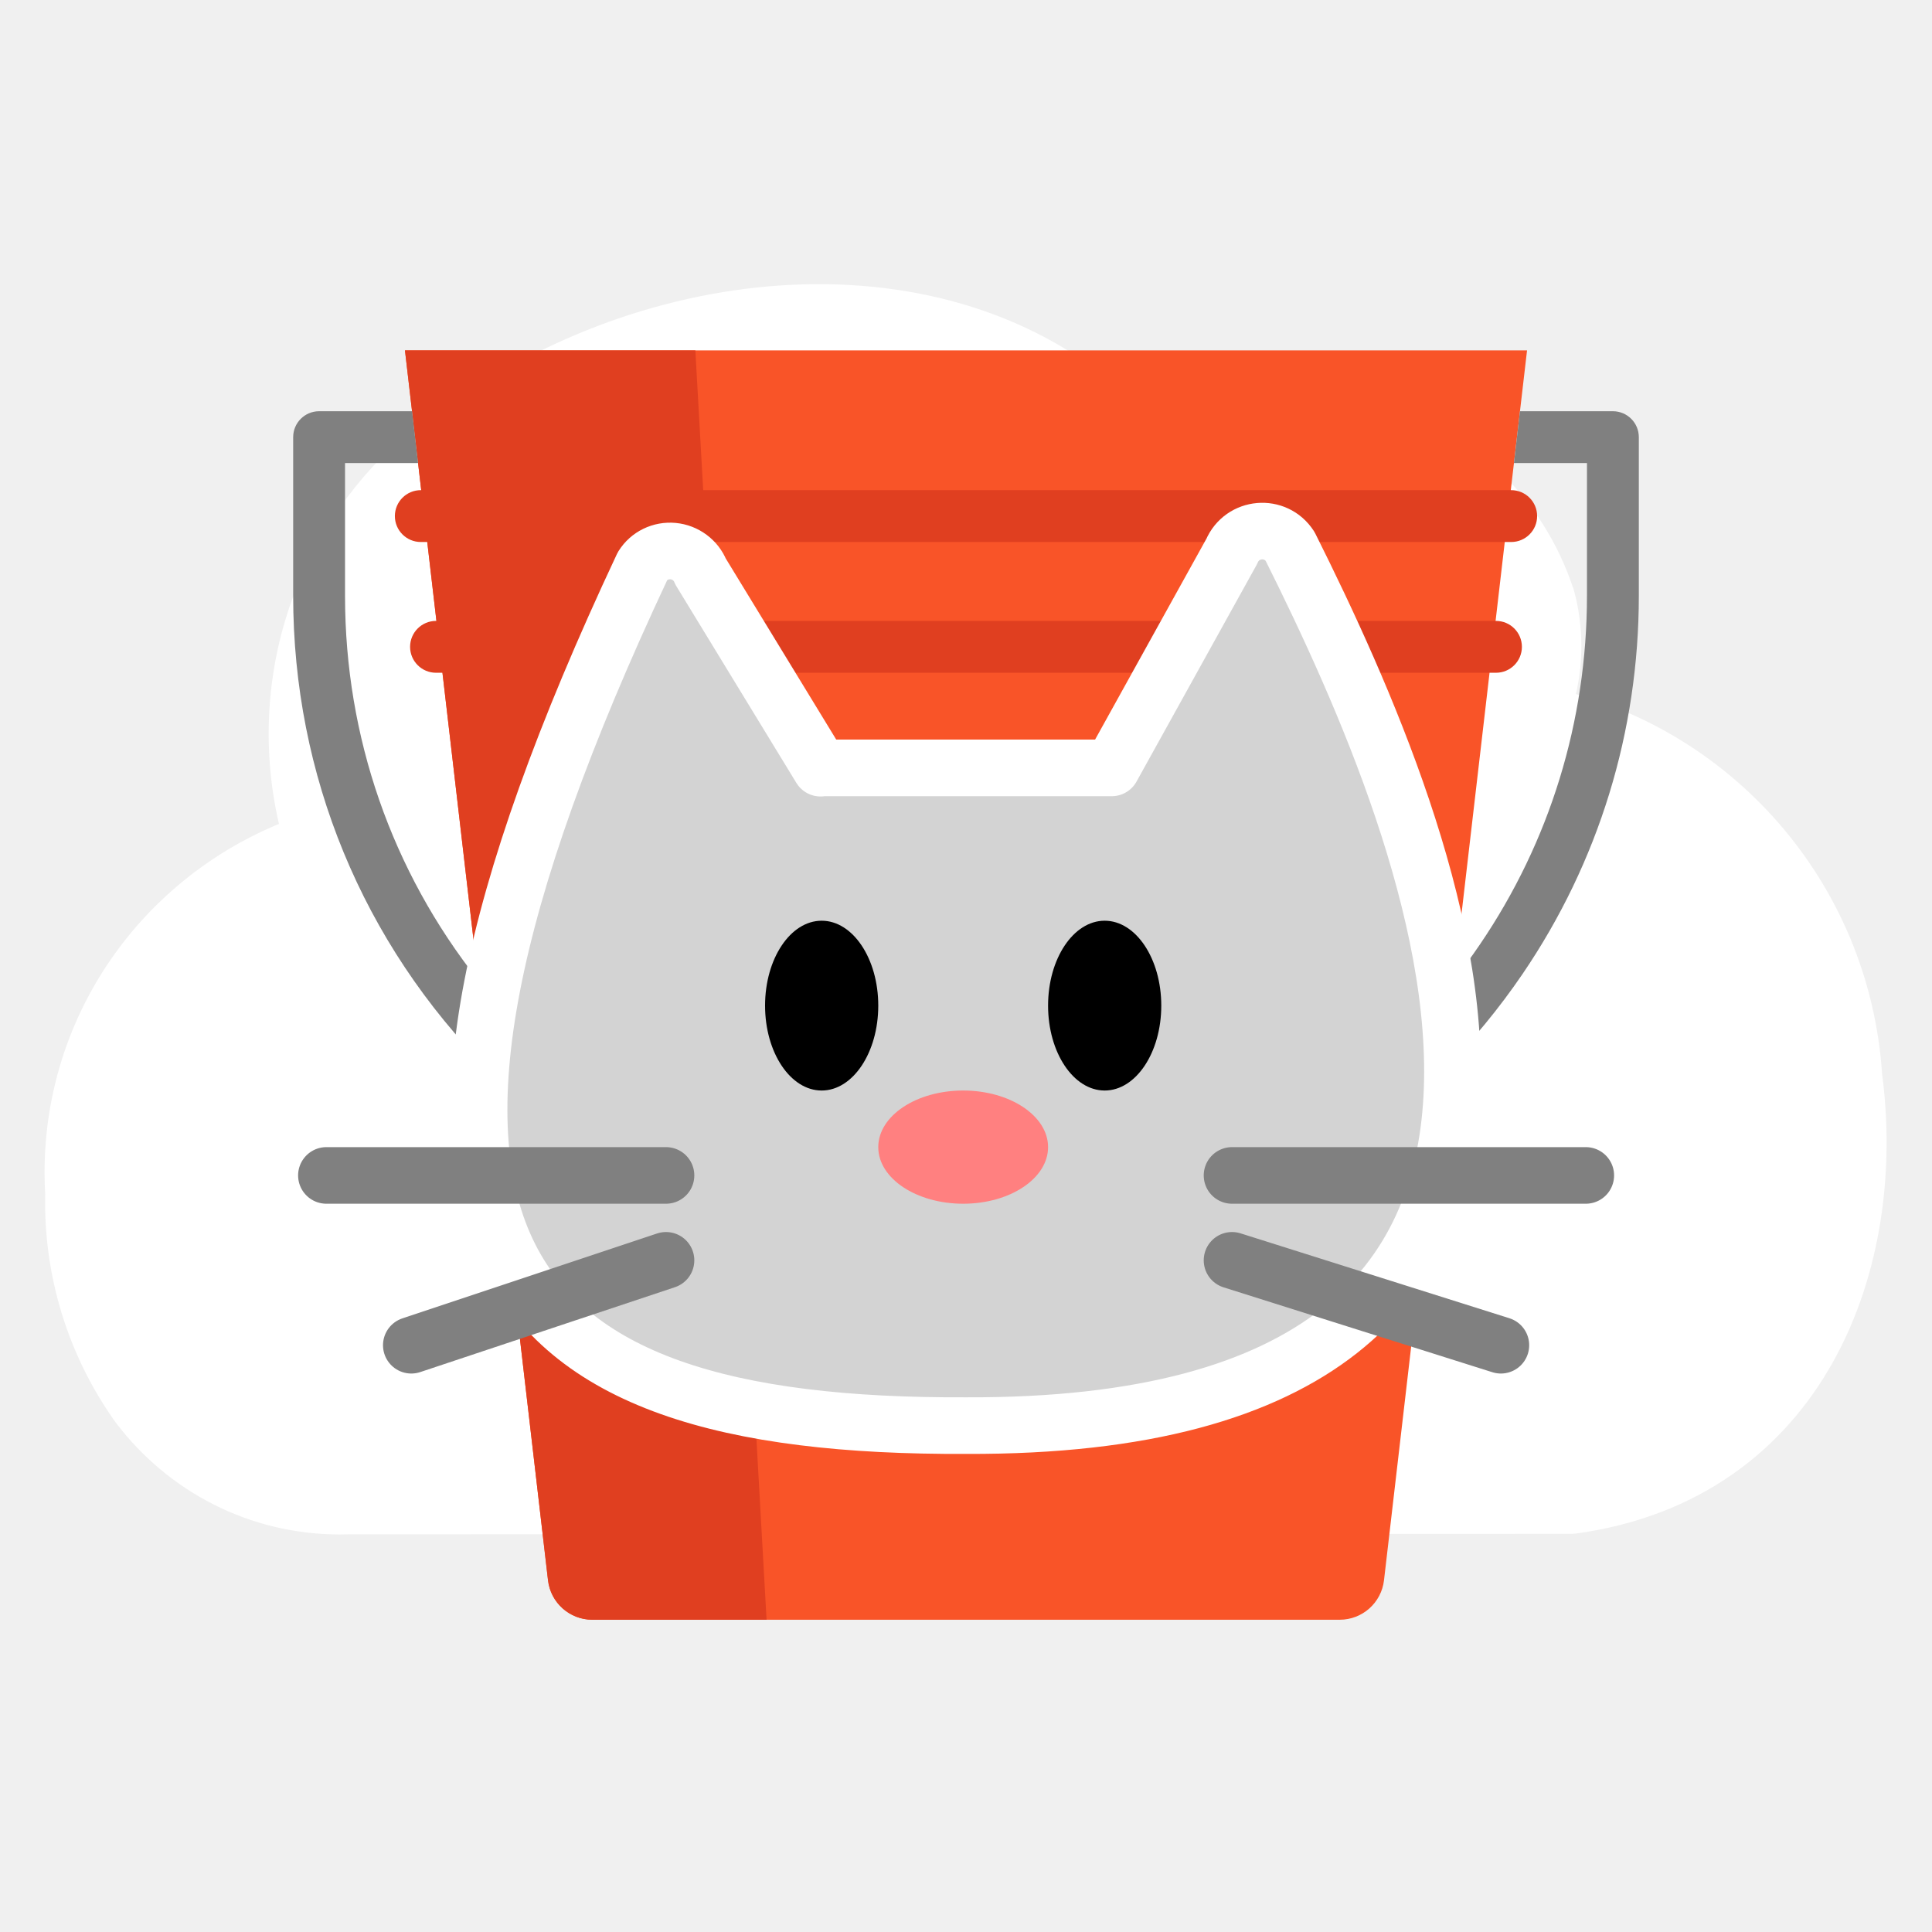
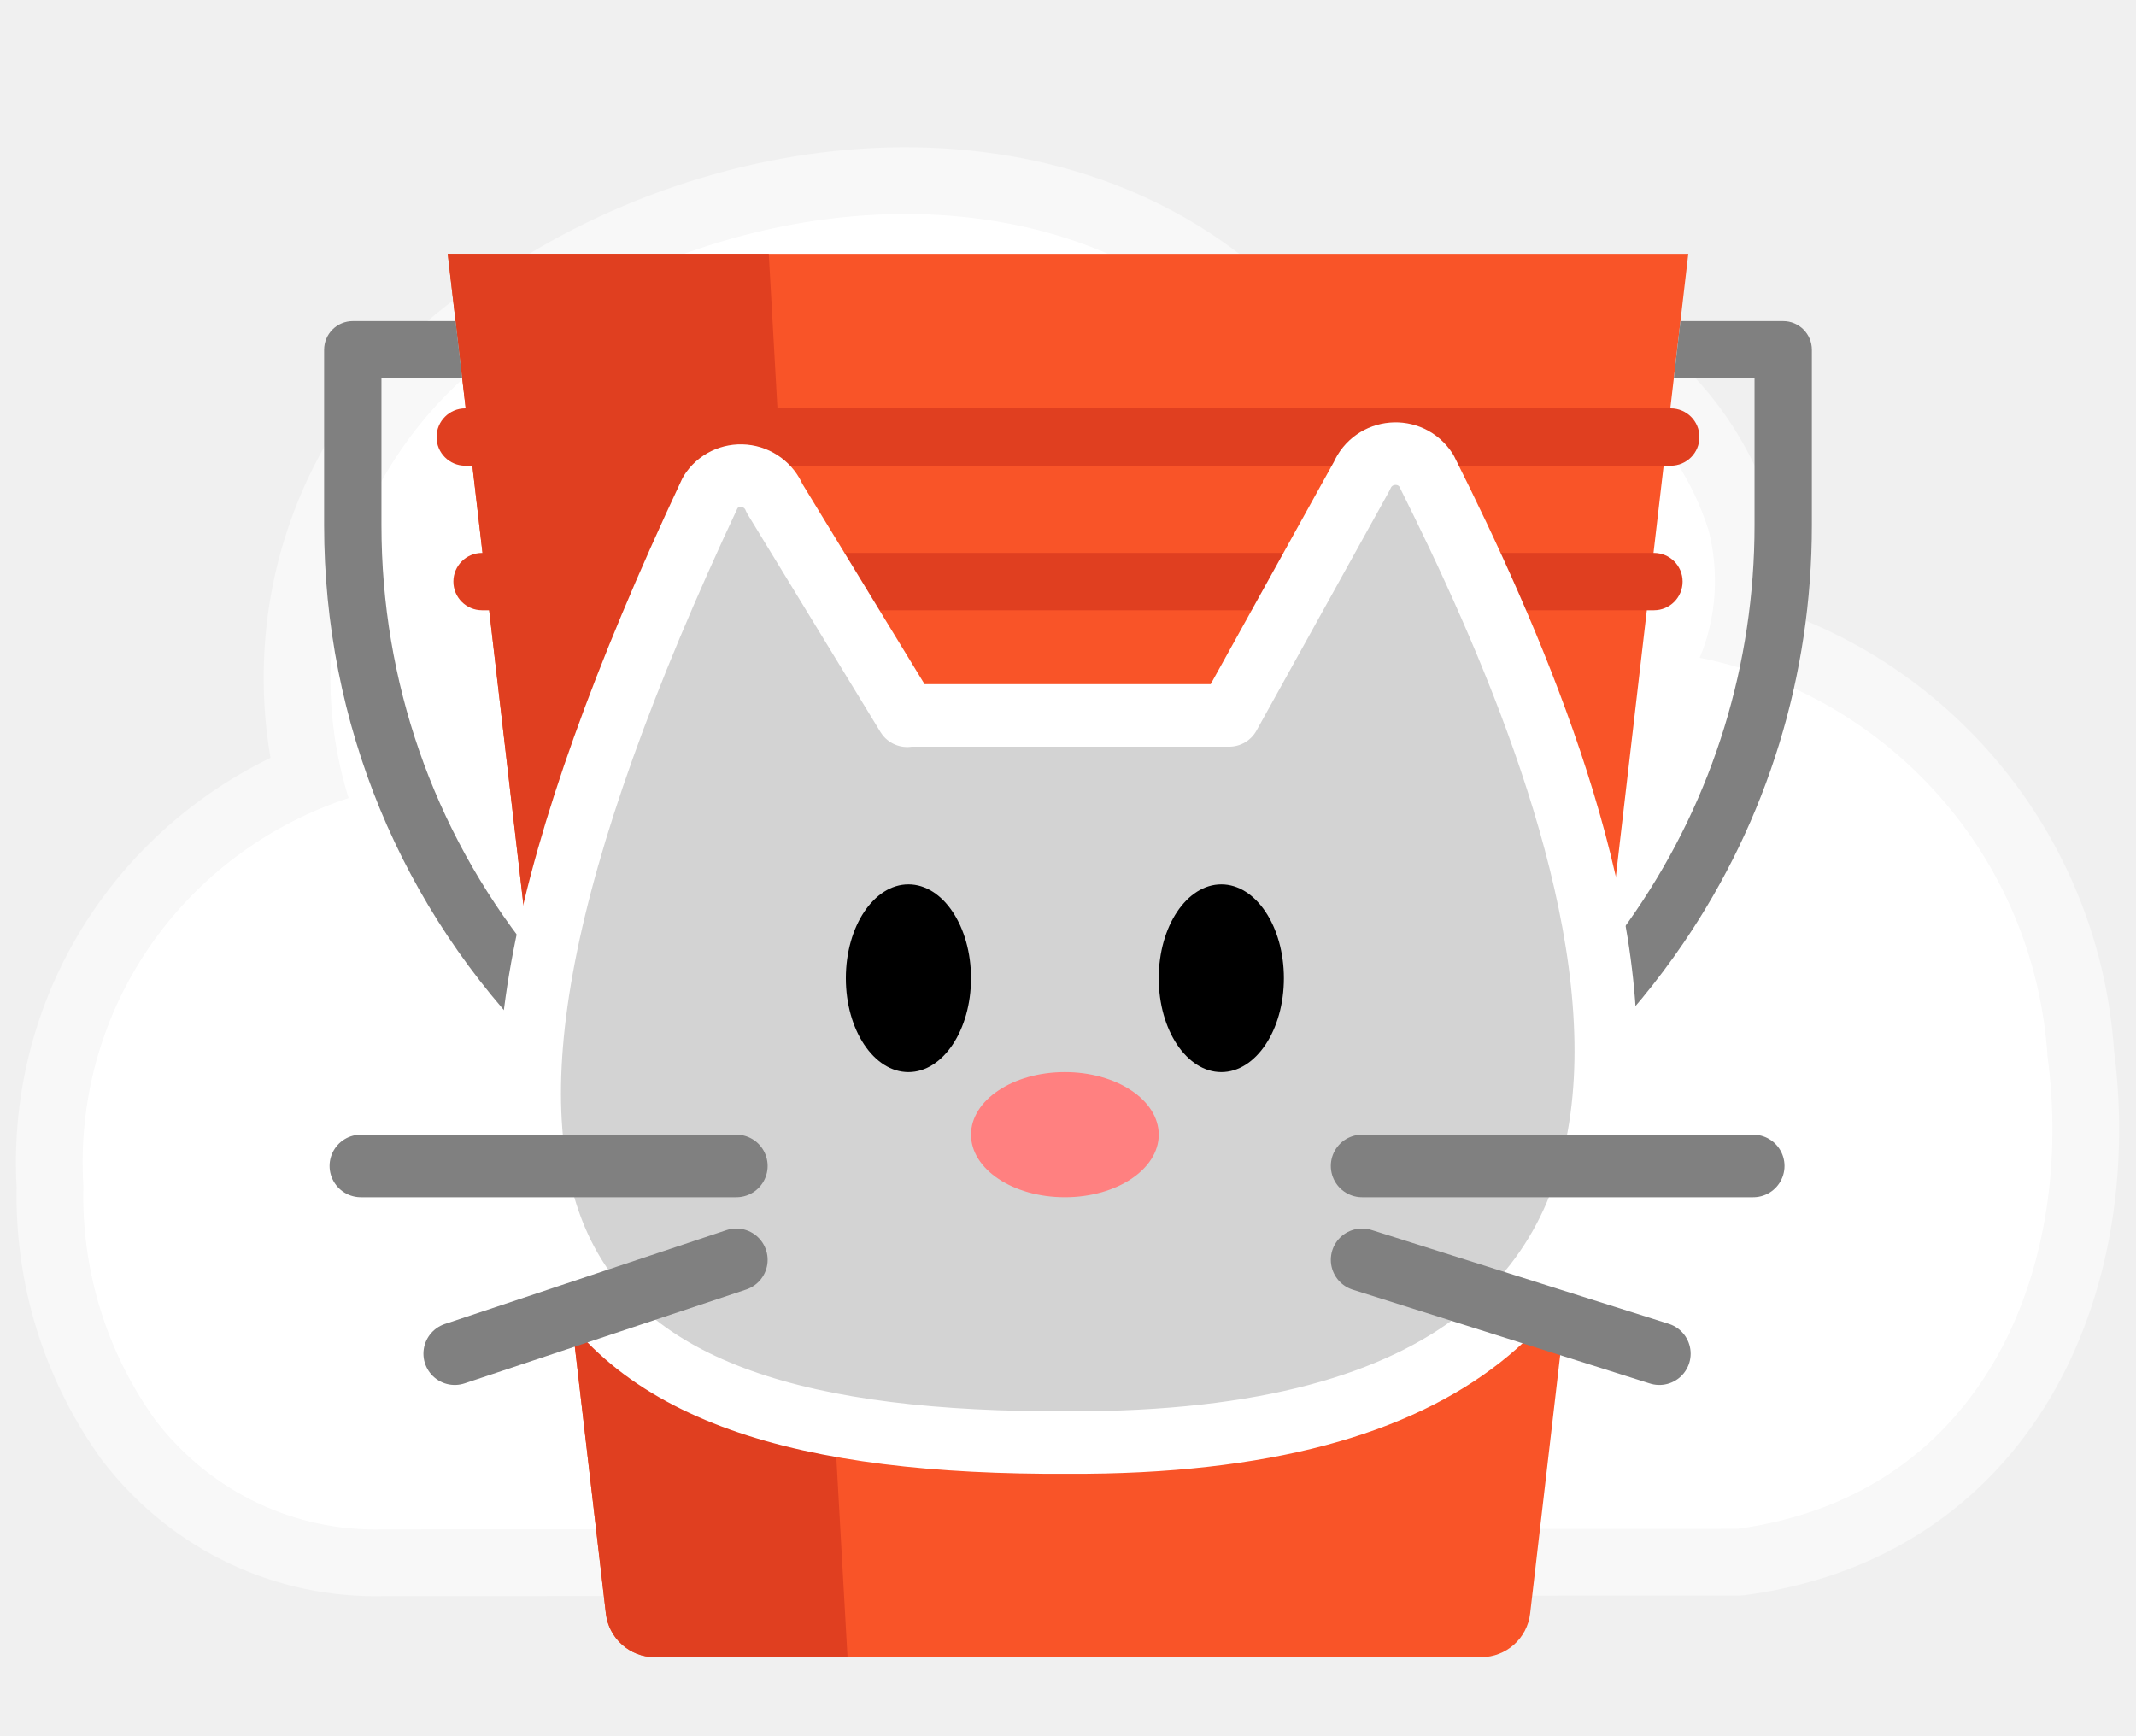
- <svg xmlns="http://www.w3.org/2000/svg" viewBox="0 0 512 512">
+ <svg xmlns="http://www.w3.org/2000/svg" viewBox="0 32 512 416">
  <defs>
    <style>
			#cloud {
				fill: white;
- 				stroke: white;
+ 				stroke: rgba(255, 255, 255, 0.5);
+ 				stroke-width: 2;
				stroke-linejoin: round;
			}

			#kitty #head {
				stroke: white;
				stroke-width: 20;
				stroke-linecap: round;
				stroke-linejoin: round;
				fill: lightgrey;
			}

			#kitty #mouth, 
			#kitty #whiskers {
				stroke-width: 20;
				stroke-linecap: round;
			}

			#kitty #eyes-open {
				fill: black;
			}

			#kitty #eyes-closed {
				stroke: black;
				stroke-width: 25;
				stroke-linecap: round;
			}

			#kitty #nose {
				fill: hsl(0, 100%, 75%);
			}

			#kitty #mouth, 
			#kitty #whiskers {
				stroke: grey;
			}
		</style>
  </defs>
-   <rect width="512" height="512" fill="hsl(0, 75%, 66%)" style="display:none" />
  <g id="cloud" transform="translate(0, -15) scale(16)">
    <path d="M30.674 18.75c-0.201-2.96-2.352-5.364-5.169-5.949l-0.042-0.007c0.145-0.341 0.229-0.738 0.229-1.154 0-0.277-0.037-0.545-0.107-0.8l0.005 0.021c-0.451-1.39-1.572-2.445-2.971-2.796l-0.029-0.006c-0.35-0.104-0.753-0.164-1.17-0.164-0.882 0-1.701 0.268-2.381 0.726l0.015-0.010c-2.518-3.16-7.254-3.052-10.655-0.988-2.056 0.998-3.449 3.071-3.449 5.469 0 0.643 0.1 1.263 0.286 1.845l-0.012-0.043c-2.332 0.765-3.986 2.922-3.986 5.466 0 0.124 0.004 0.248 0.012 0.37l-0.001-0.017c-0.001 0.040-0.002 0.086-0.002 0.133 0 1.261 0.403 2.428 1.088 3.378l-0.012-0.017c0.764 1.004 1.959 1.646 3.305 1.646 0.043 0 0.086-0.001 0.129-0.002l-0.006 0 20.28-0.008c3.783-0.518 5.059-4.041 4.641-7.094z" />
  </g>
  <g id="bucket" transform="translate(256, 256) scale(0.75) translate(0, -25) translate(-256, -256)" stroke="black" stroke-width="0">
    <path style="fill:#F95428;" d="M454.246,63.473H57.759l50.548,434.584c0.925,7.947,7.657,13.941,15.658,13.941h132.038h132.038    c8.001,0,14.733-5.994,15.658-13.941L454.246,63.473z" />
    <g>
      <path style="fill:#E03F20;" d="M57.759,63.473l50.548,434.584c0.925,7.947,7.657,13.941,15.658,13.941h61.57L160.368,63.473H57.759     z" />
      <path style="fill:#E03F20;" d="M448.645,131.183H63.355c-5.061,0-9.162-4.102-9.162-9.162s4.101-9.162,9.162-9.162h385.29     c5.061,0,9.161,4.102,9.161,9.162S453.705,131.183,448.645,131.183z" />
      <path style="fill:#E03F20;" d="M443.267,177.385H68.732c-5.061,0-9.162-4.102-9.162-9.162c0-5.06,4.101-9.162,9.162-9.162h374.535     c5.061,0,9.161,4.102,9.161,9.162C452.428,173.283,448.328,177.385,443.267,177.385z" />
    </g>
    <path style="fill:grey;" d="M493.741,94.134v56.068c0,47.921-14.194,94.107-41.056,133.575    c-8.343,12.252-17.724,23.624-28.022,34.008c-22.061,22.244-48.348,39.956-77.604,52.086c-0.342,0.134-0.684,0.257-1.051,0.354    l-79.045,22.024c-0.794,0.232-1.625,0.342-2.455,0.342c-0.684,0-1.368-0.073-2.052-0.232l-96.049-22.024    c-0.489-0.11-0.989-0.269-1.454-0.464c-28.902-11.983-54.822-29.329-77.054-51.573c-0.195-0.195-0.379-0.379-0.574-0.574    c-44.537-44.83-69.066-104.295-69.066-167.521V94.134c0-5.057,4.104-9.162,9.162-9.162h32.847l2.125,18.323H36.581v46.907    c0,49.9,16.552,97.259,47.066,135.822c5.301,6.718,11.043,13.168,17.199,19.325c20.351,20.339,44.036,36.255,70.421,47.298    l93.02,21.328l76.26-21.242c34.594-14.463,64.68-37.367,87.816-66.745c3.188-4.043,6.254-8.221,9.174-12.521    c24.785-36.414,37.88-79.033,37.88-123.265v-46.907h-25.799l2.125-18.323h32.835C489.636,84.972,493.741,89.077,493.741,94.134z" />
    <path style="fill:#F7B239;" d="M343.552,371.31c0-16.906-17.028-28.523-32.752-22.315c-16.978,6.704-35.465,10.389-54.797,10.389    c-19.333,0-37.82-3.685-54.798-10.389c-15.725-6.208-32.752,5.409-32.752,22.315l0,0c0,9.847,6.015,18.699,15.173,22.316    c22.425,8.857,46.841,13.732,72.378,13.732c25.536,0,49.952-4.875,72.377-13.732C337.538,390.009,343.552,381.157,343.552,371.31    L343.552,371.31z" />
    <path style="fill:#E09B2D;" d="M206.834,399.734c-9.158-3.617-15.173-12.469-15.173-22.316l0,0    c0-13.255,10.469-23.256,22.569-23.965c-4.429-1.29-8.776-2.779-13.026-4.456c-15.725-6.209-32.753,5.409-32.753,22.315l0,0    c0,9.847,6.015,18.699,15.173,22.316c10.853,4.288,22.177,7.631,33.865,9.951C213.893,402.392,210.337,401.118,206.834,399.734z" />
  </g>
  <g id="kitty" transform="translate(256, 256) scale(0.75) translate(-256, -256)">
    <path id="head" d="M 204.6, 186.1 l -42.4 -69.5 c -1.6 -4 -5.4 -6.8 -9.7 -7.2 -4.3 -.4 -8.5, 1.6 -10.8, 5.3 -112.2, 238.9 -53.9, 304.5, 114.4, 303.7, 252.7, 1, 166.6 -206.3, 114.4 -310.7 -5.1-7.9 -16.9-6.9 -20.6, 1.8 l -42.4, 76.5 h -102.9 Z " />
    <g id="eyes-open">
      <ellipse cx="205" cy="270" rx="20" ry="30" />
      <ellipse cx="305" cy="270" rx="20" ry="30" />
      <animate id="eyes-open-blink" attributeName="opacity" values="0;1" begin="10s;eyes-open-blink.end+30s" dur="1s" fill="remove" calcMode="discrete" repeatCount="1" />
    </g>
    <g id="eyes-closed" opacity="0">
      <line x1="185" y1="270" x2="225" y2="270" />
      <line x1="285" y1="270" x2="325" y2="270" />
      <animate id="eyes-closed-blink" attributeName="opacity" values="1;0" begin="10s;eyes-closed-blink.end+30s" dur="1s" fill="remove" calcMode="discrete" repeatCount="1" />
    </g>
    <g id="mouth" style="display:none">
      <line x1="255" y1="315" x2="255" y2="365" />
      <line x1="215" y1="370" x2="255" y2="365" />
      <line x1="255" y1="365" x2="295" y2="370" />
    </g>
    <g id="nose">
      <ellipse cx="255" cy="320" rx="30" ry="20" />
    </g>
    <g id="whiskers">
      <line x1="30" y1="330" x2="150" y2="330" />
      <line x1="60" y1="390" x2="150" y2="360" />
      <line x1="475" y1="330" x2="350" y2="330" />
      <line x1="445" y1="390" x2="350" y2="360" />
    </g>
  </g>
</svg>
